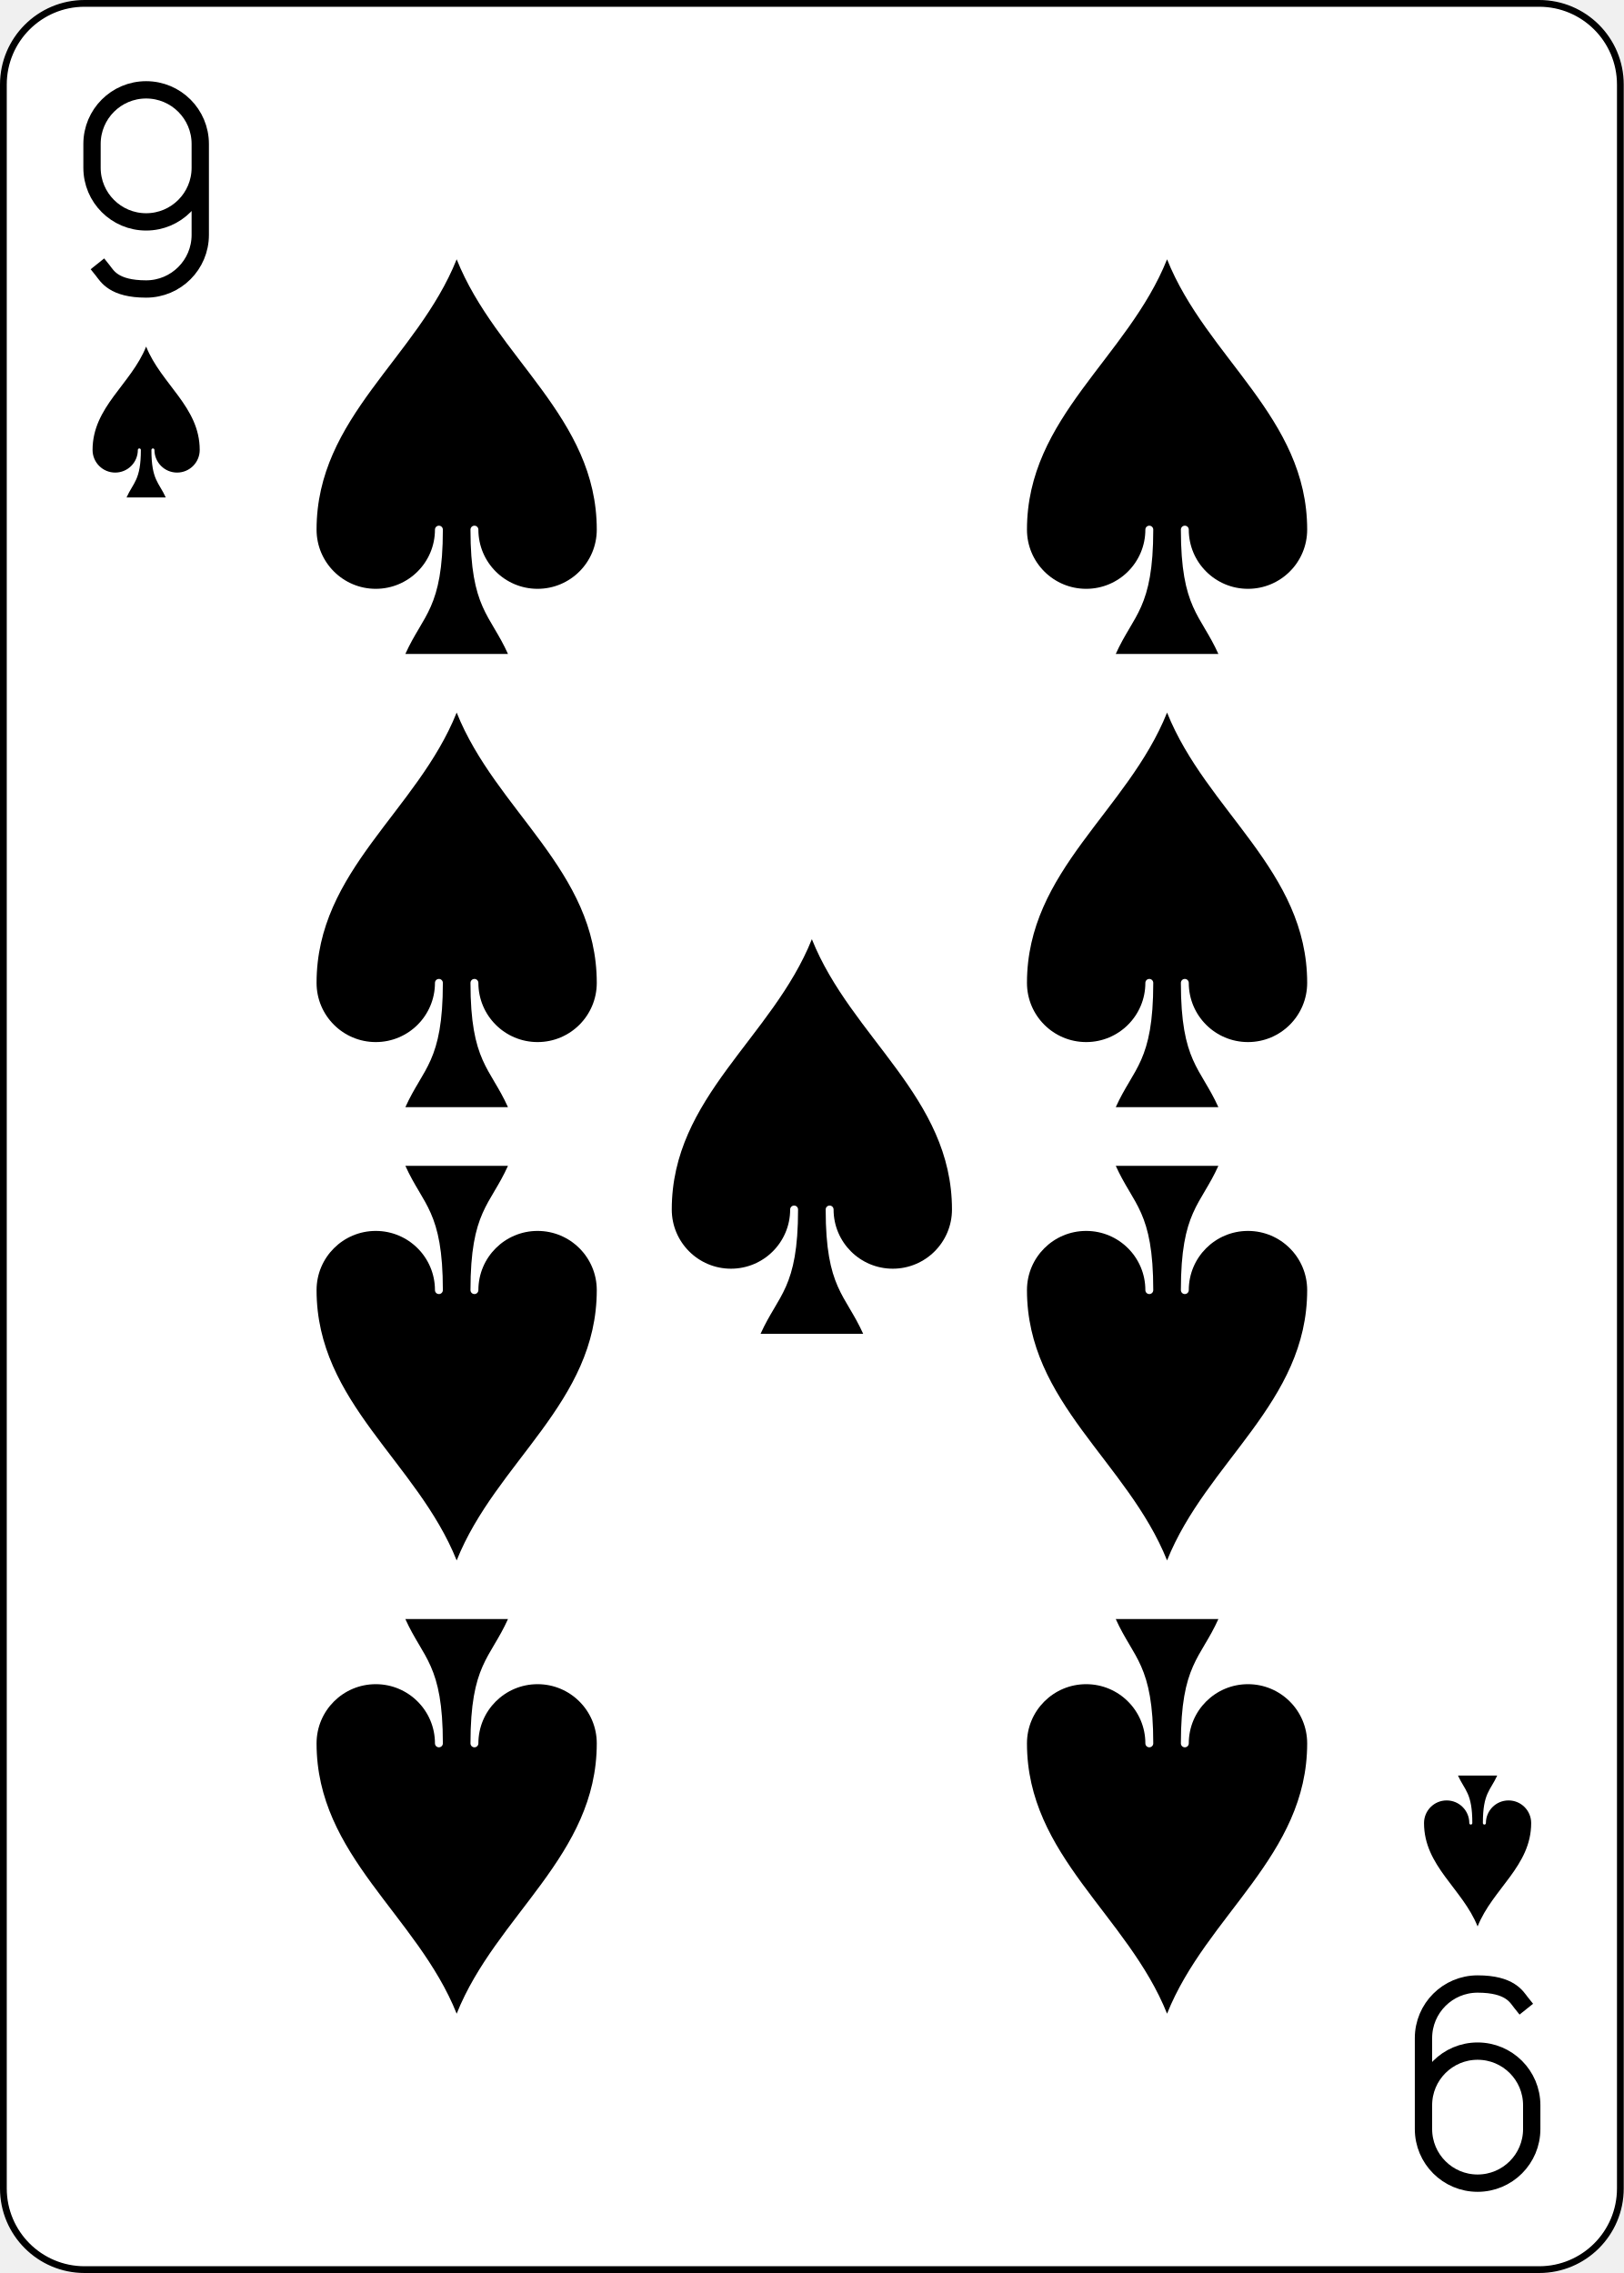
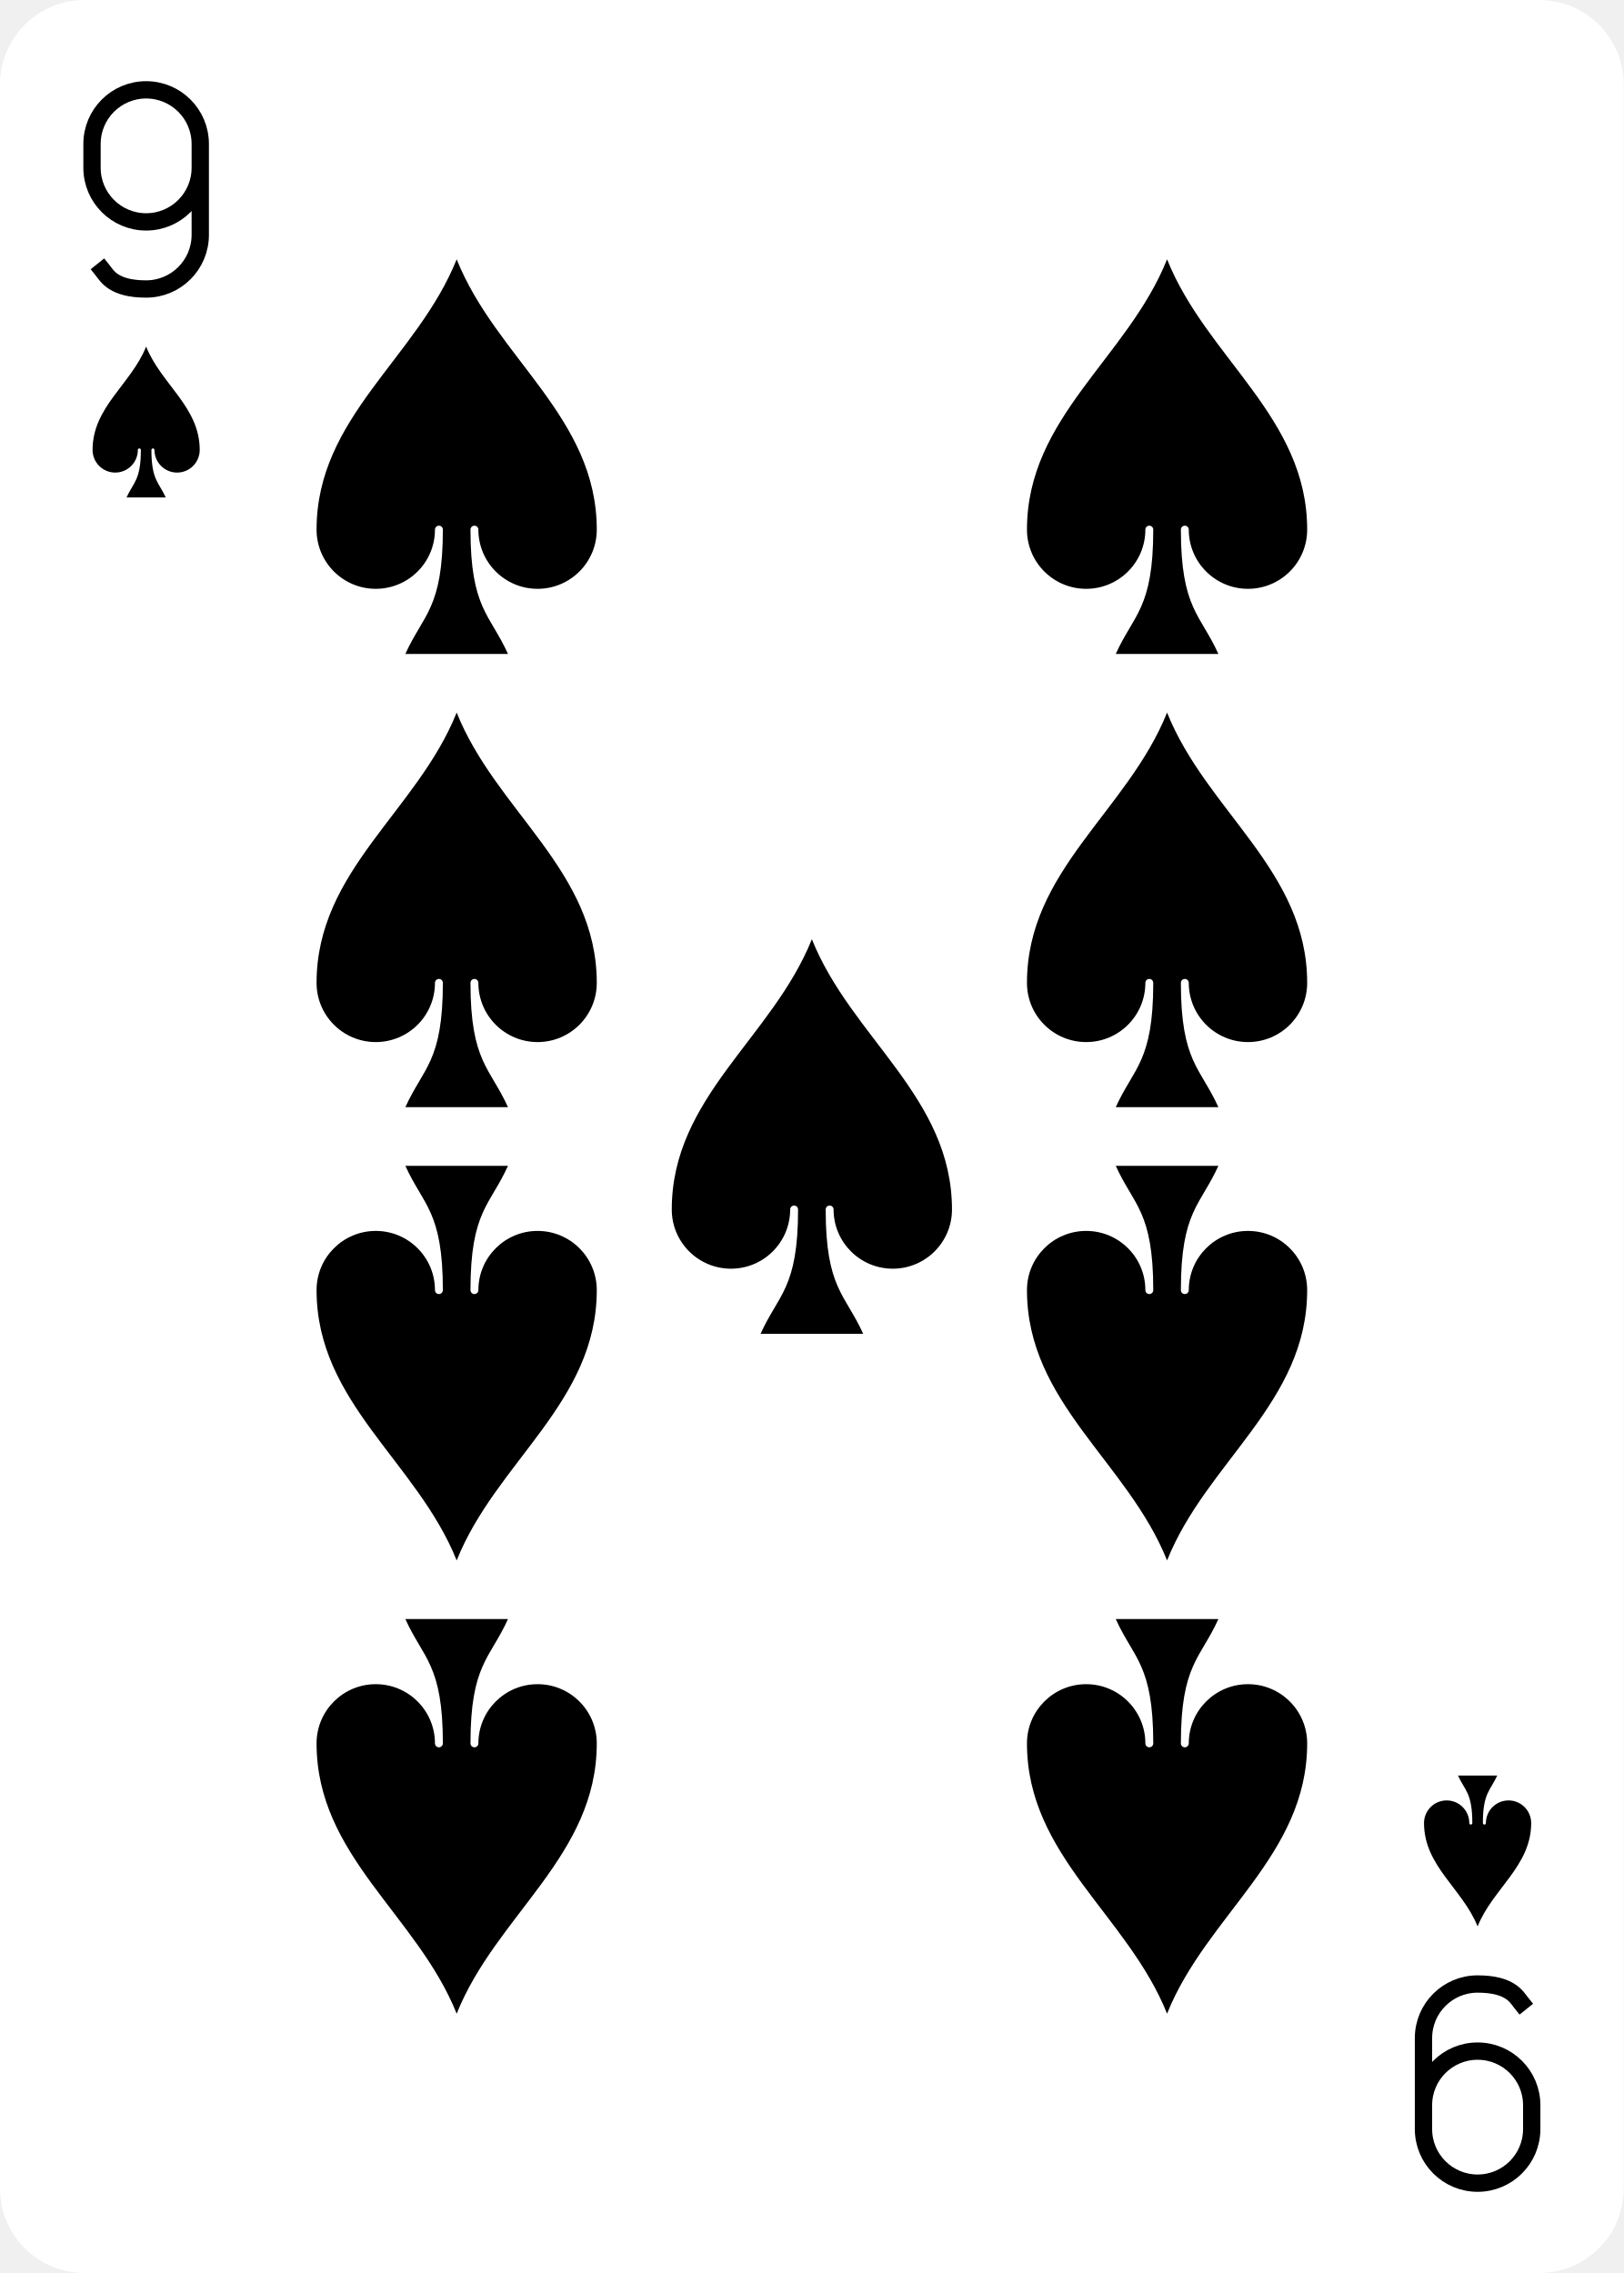
<svg xmlns="http://www.w3.org/2000/svg" xmlns:xlink="http://www.w3.org/1999/xlink" class="card" face="9S" height="13.125in" preserveAspectRatio="none" viewBox="-120 -168 240 336" width="9.375in">
  <style>
    /* CSS pour centrer le SVG dans l'écran */
    svg {
        position: absolute;
        top: 50%;
        left: 50%;
        transform: translate(-50%, -50%);
    }
    body {
        margin: 0;
        overflow: hidden;
    }
</style>
  <defs>
    <symbol id="SS9" viewBox="-600 -600 1200 1200" preserveAspectRatio="xMinYMid">
      <path d="M0 -500C100 -250 355 -100 355 185A150 150 0 0 1 55 185A10 10 0 0 0 35 185C35 385 85 400 130 500L-130 500C-85 400 -35 385 -35 185A10 10 0 0 0 -55 185A150 150 0 0 1 -355 185C-355 -100 -100 -250 0 -500Z" fill="black" />
    </symbol>
    <symbol id="VS9" viewBox="-500 -500 1000 1000" preserveAspectRatio="xMinYMid">
      <path d="M250 -100A250 250 0 0 1 -250 -100L-250 -210A250 250 0 0 1 250 -210L250 210A250 250 0 0 1 0 460C-150 460 -180 400 -200 375" stroke="black" stroke-width="80" stroke-linecap="square" stroke-miterlimit="1.5" fill="none" />
    </symbol>
  </defs>
-   <rect width="239" height="335" x="-119.5" y="-167.5" rx="12" ry="12" fill="white" stroke="black" />
+   <rect width="239" height="335" x="-119.5" y="-167.5" rx="12" ry="12" fill="white" stroke="white" />
  <use xlink:href="#VS9" height="32" width="32" x="-114.4" y="-156" />
  <use xlink:href="#SS9" height="26.769" width="26.769" x="-111.784" y="-119" />
  <use xlink:href="#SS9" height="70" width="70" x="-87.501" y="-135.501" />
  <use xlink:href="#SS9" height="70" width="70" x="17.501" y="-135.501" />
  <use xlink:href="#SS9" height="70" width="70" x="-87.501" y="-68.5" />
  <use xlink:href="#SS9" height="70" width="70" x="17.501" y="-68.5" />
  <use xlink:href="#SS9" height="70" width="70" x="-35" y="-35" />
  <g transform="rotate(180)">
    <use xlink:href="#VS9" height="32" width="32" x="-114.4" y="-156" />
    <use xlink:href="#SS9" height="26.769" width="26.769" x="-111.784" y="-119" />
    <use xlink:href="#SS9" height="70" width="70" x="-87.501" y="-135.501" />
    <use xlink:href="#SS9" height="70" width="70" x="17.501" y="-135.501" />
    <use xlink:href="#SS9" height="70" width="70" x="-87.501" y="-68.5" />
    <use xlink:href="#SS9" height="70" width="70" x="17.501" y="-68.5" />
  </g>
</svg>
